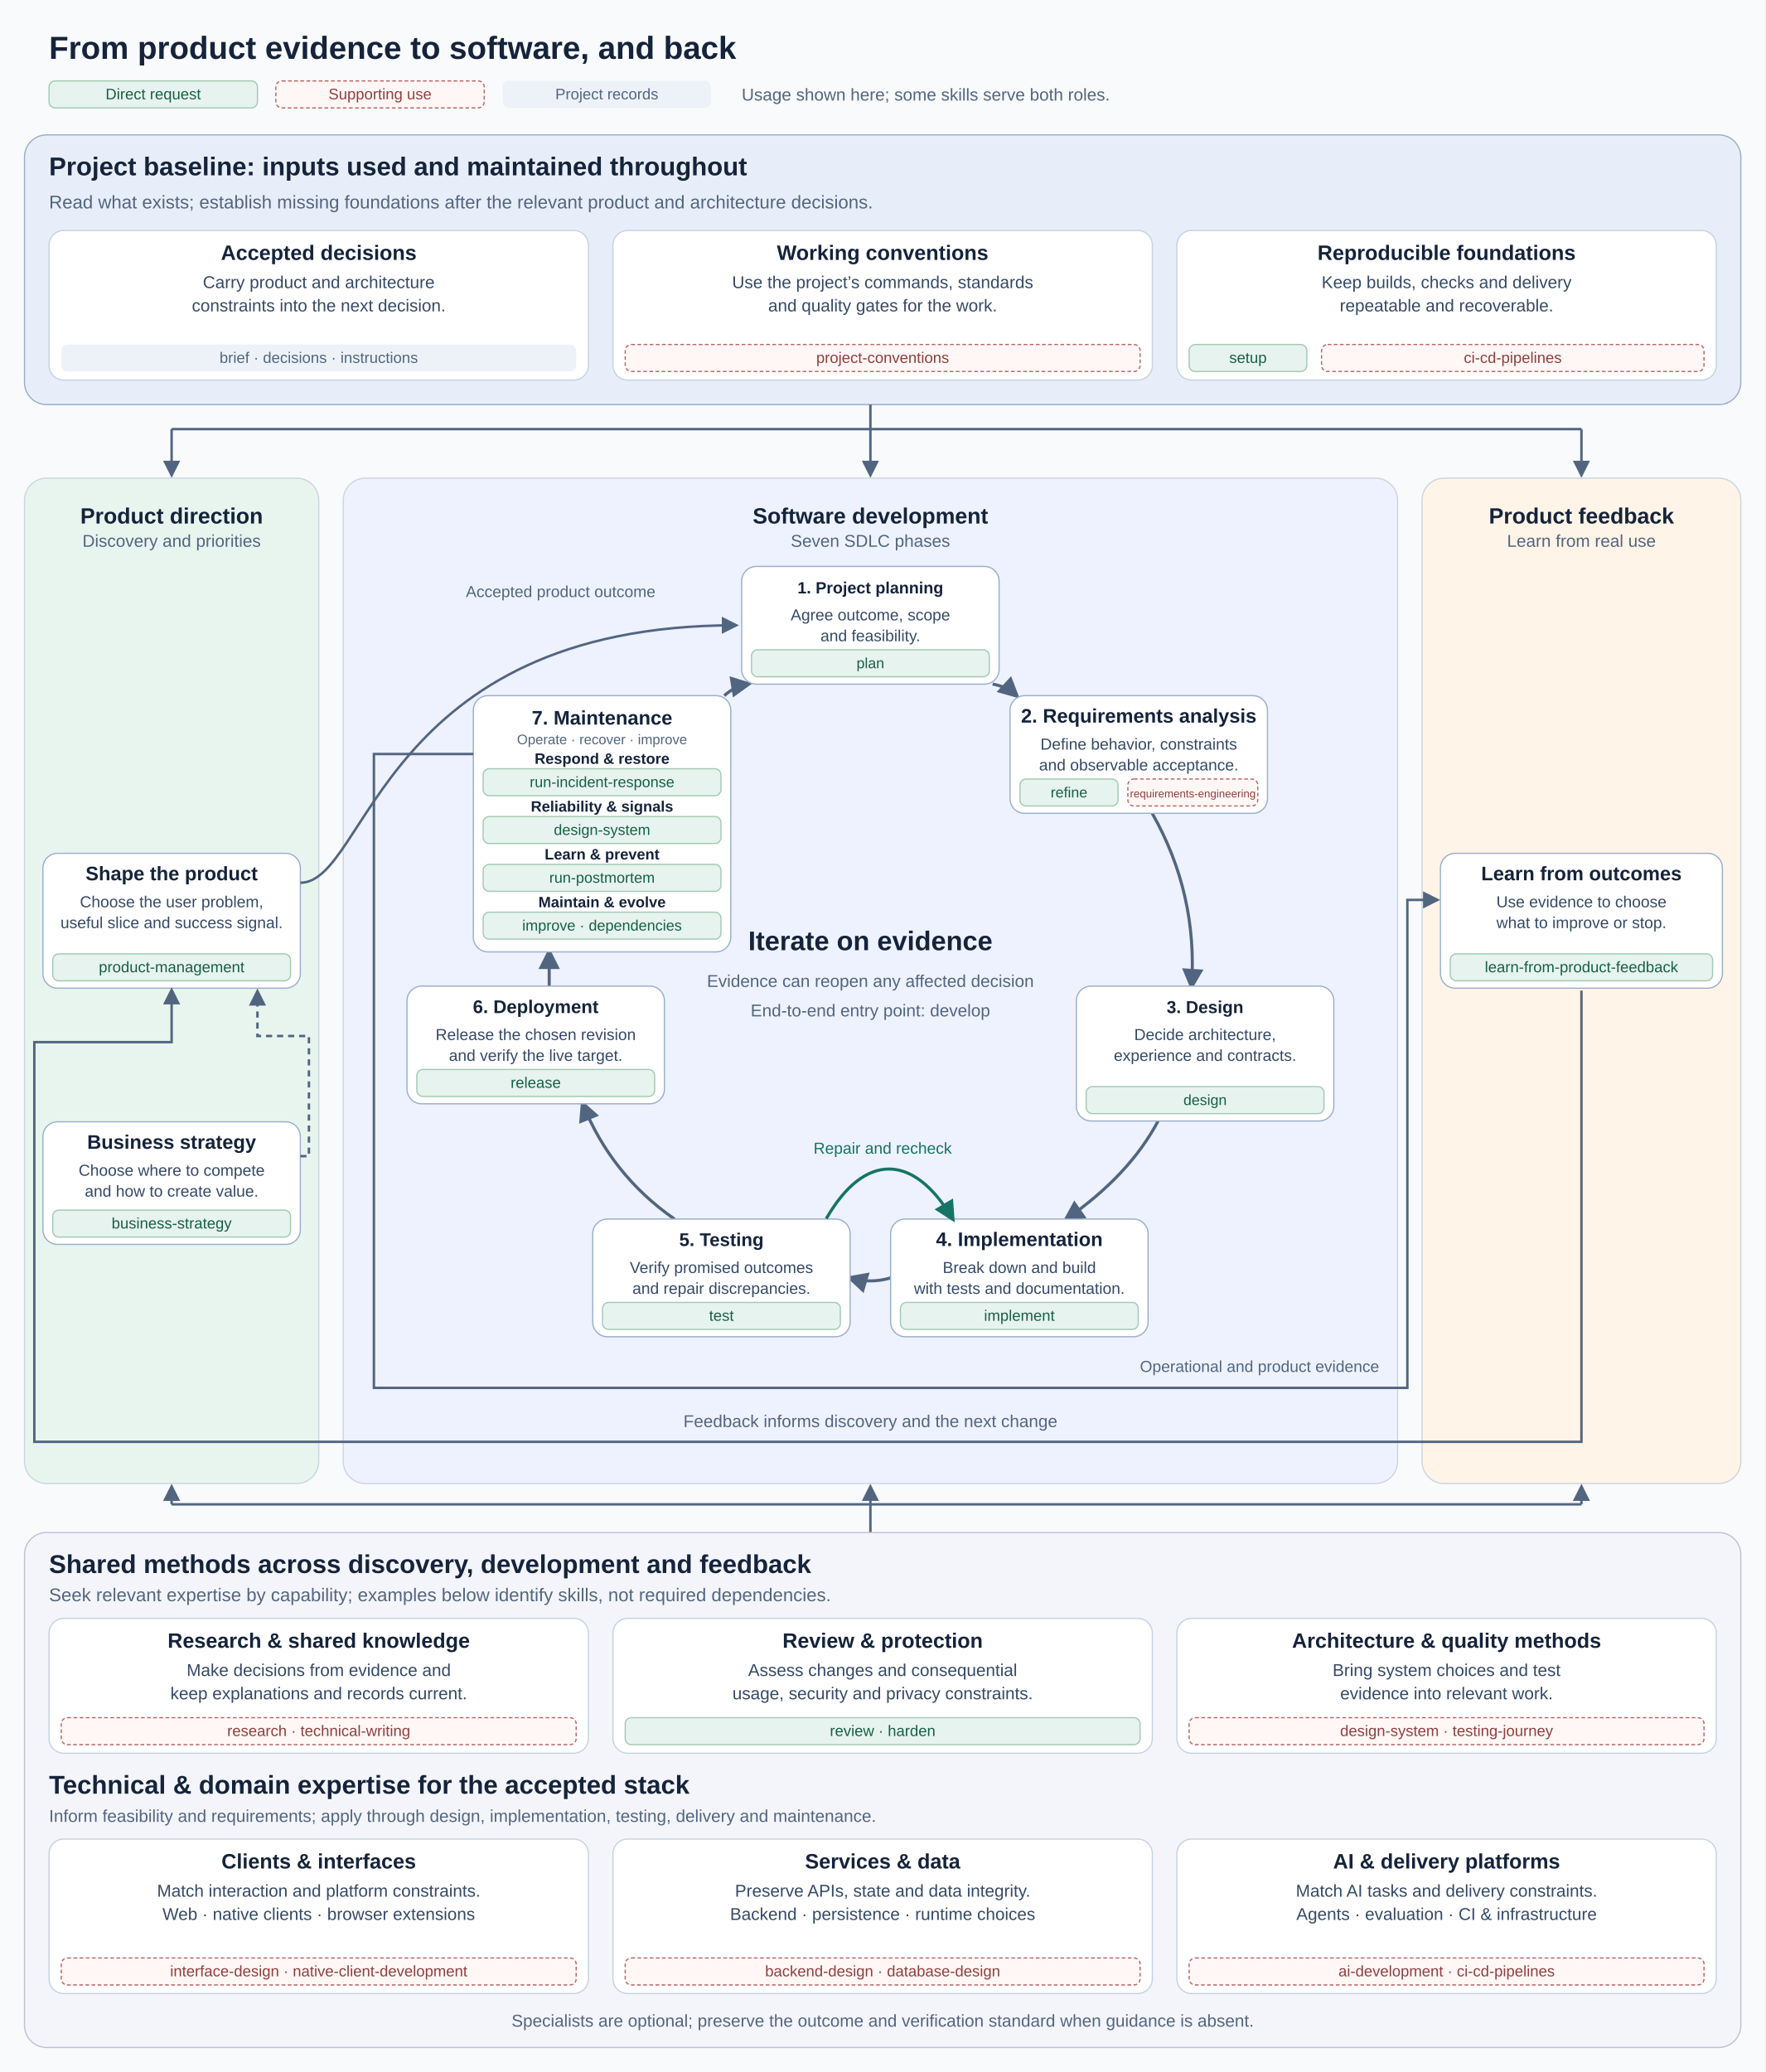
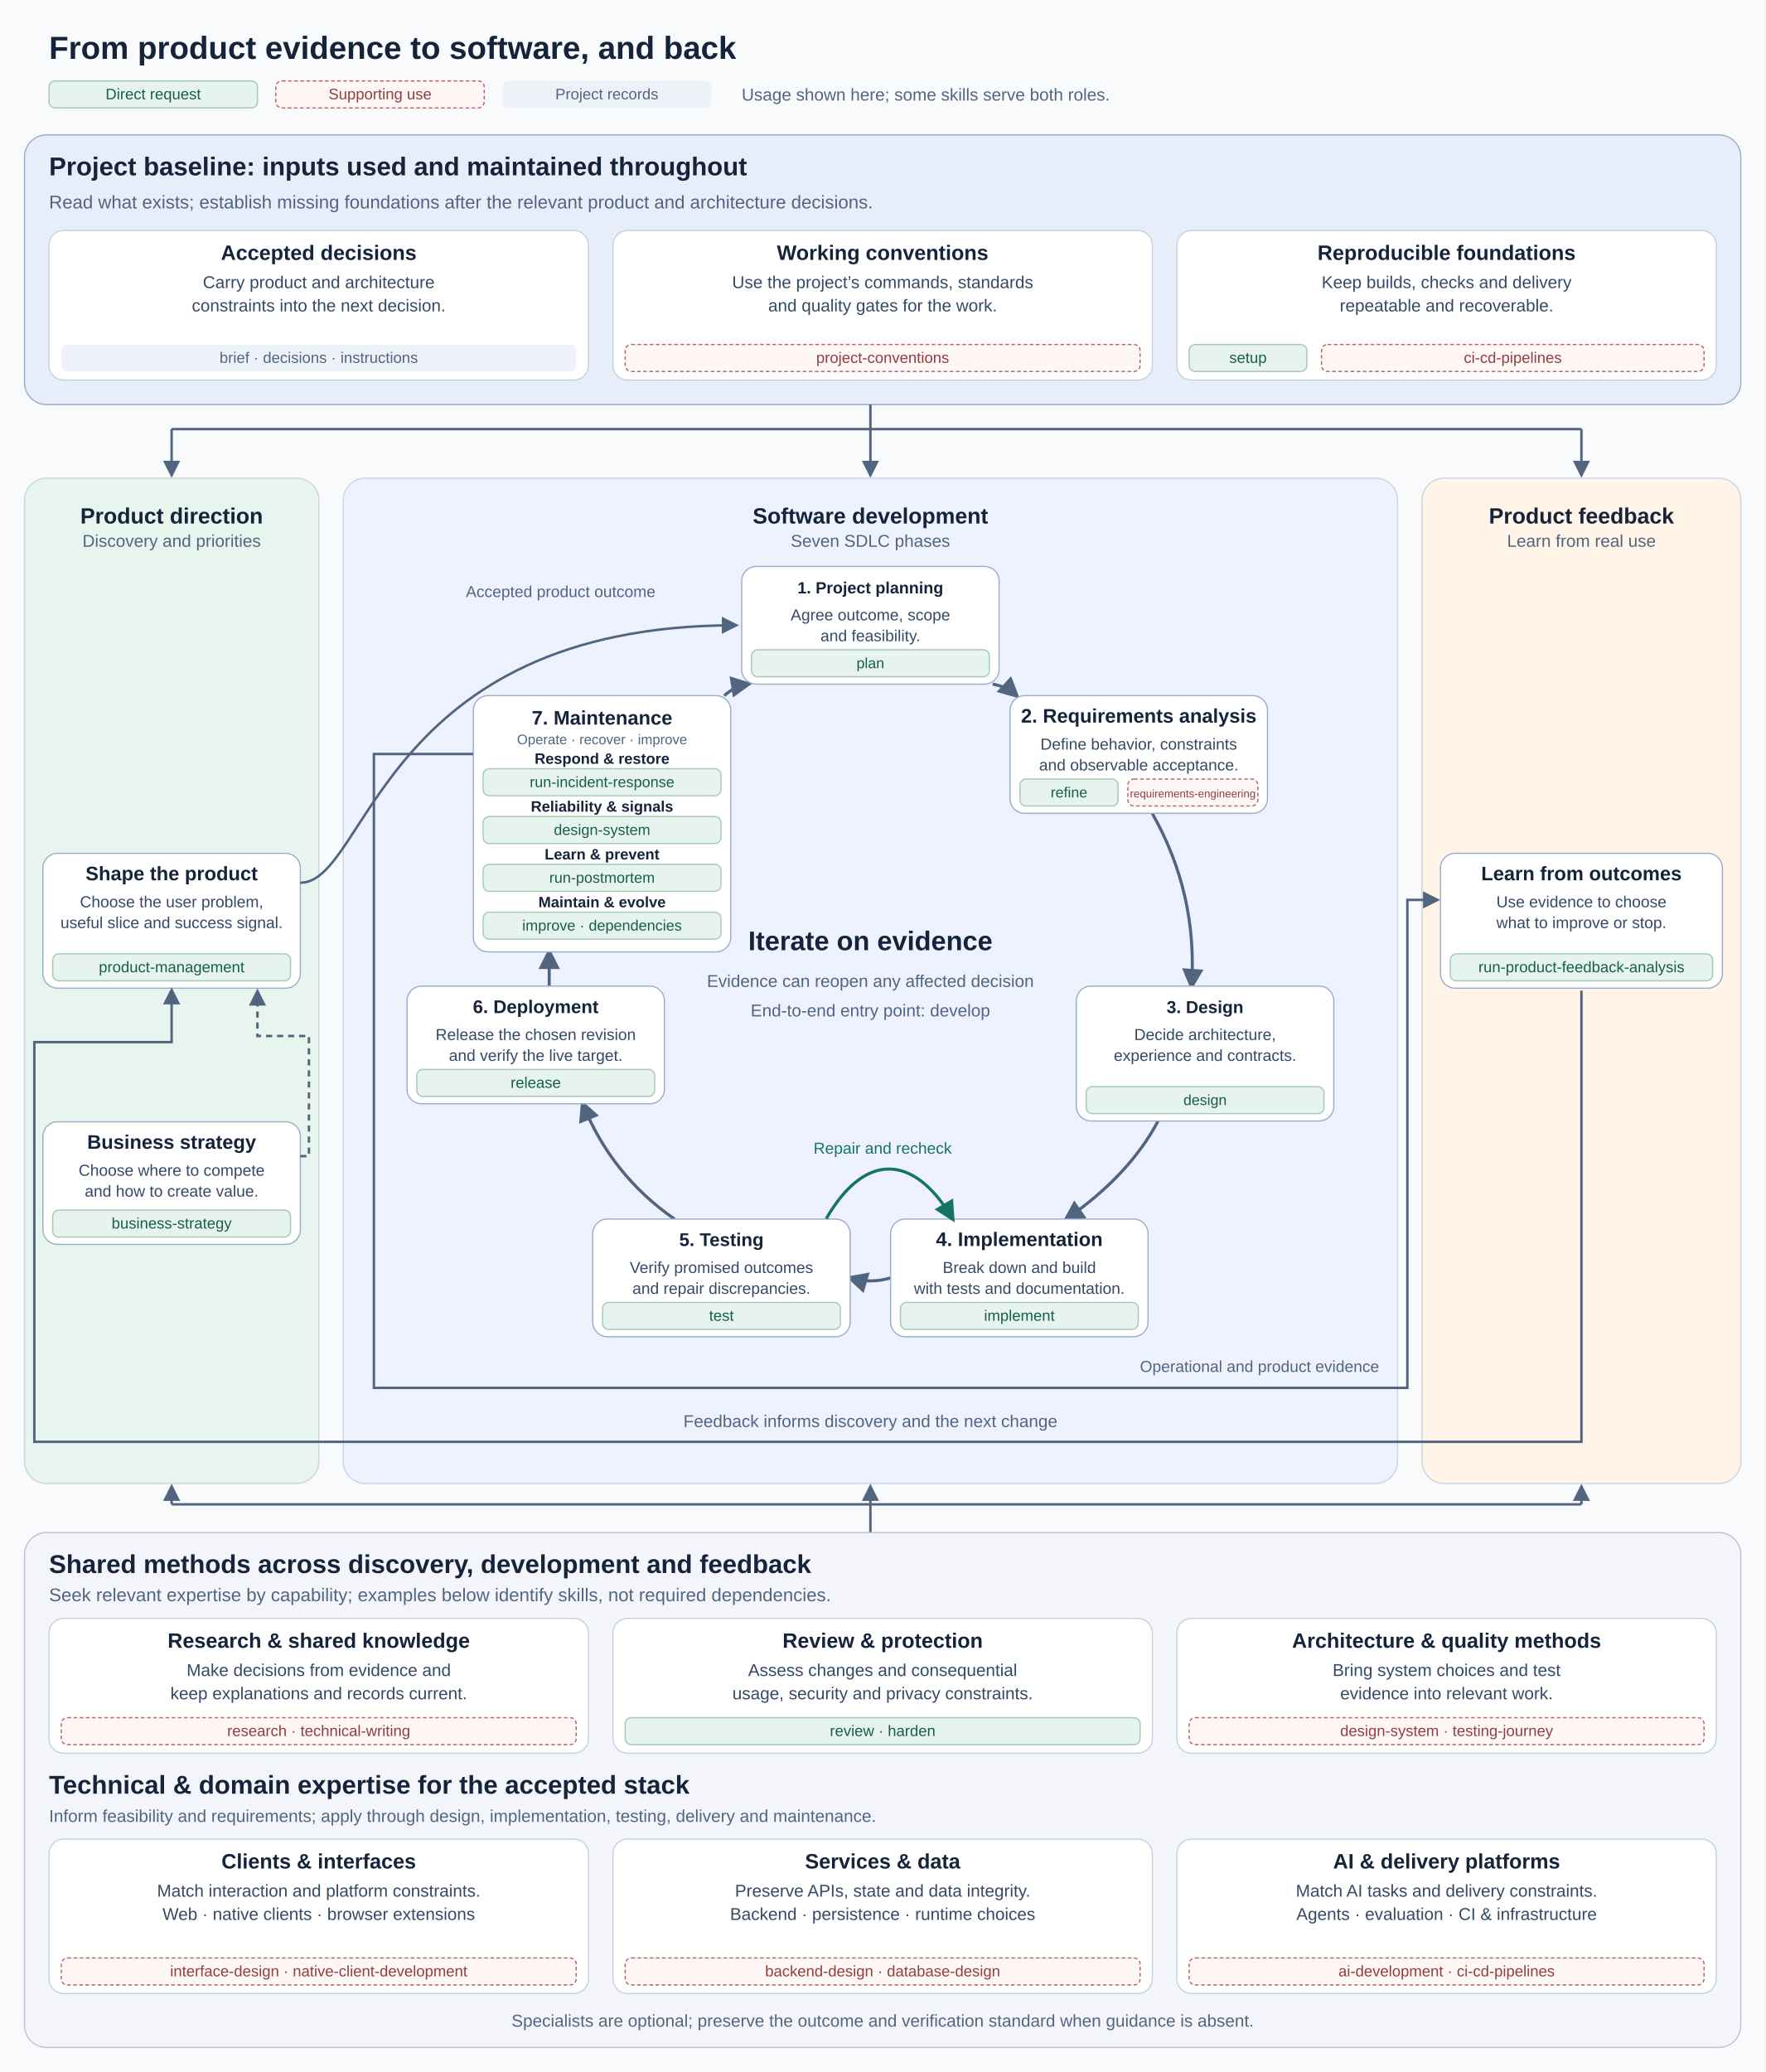
<svg xmlns="http://www.w3.org/2000/svg" width="1440" height="1690" viewBox="0 0 1440 1690" role="img" aria-labelledby="title desc">
  <defs>
    <marker id="arrow" viewBox="0 0 10 10" refX="8" refY="5" markerWidth="7" markerHeight="7" orient="auto-start-reverse">
      <path d="M 0 0 L 10 5 L 0 10 z" fill="#526580" />
    </marker>
    <marker id="repair-arrow" viewBox="0 0 10 10" refX="8" refY="5" markerWidth="7" markerHeight="7" orient="auto">
      <path d="M 0 0 L 10 5 L 0 10 z" fill="#157466" />
    </marker>
  </defs>
  <rect width="1440" height="1690" fill="#f8fafc" />
  <g font-family="Arial, Helvetica, sans-serif">
    <text x="40" y="48" font-size="26" font-weight="700" fill="#15233b">From product evidence to software, and back</text>
    <g data-skill="true" data-use="direct">
      <rect x="40" y="66" width="170" height="22" rx="5" fill="#e7f3ef" stroke="#a4c9b4" />
      <text x="125.0" y="81" text-anchor="middle" font-size="12.5" font-weight="500" fill="#176044">Direct request</text>
    </g>
    <g data-skill="true" data-use="support">
      <rect x="225" y="66" width="170" height="22" rx="5" fill="#fff7f5" stroke="#b96565" stroke-dasharray="3 2" />
      <text x="310.0" y="81" text-anchor="middle" font-size="12.5" font-weight="500" fill="#903e3e">Supporting use</text>
    </g>
    <g data-skill="true" data-use="record">
      <rect x="410" y="66" width="170" height="22" rx="5" fill="#edf2f8" />
      <text x="495.0" y="81" text-anchor="middle" font-size="12.5" font-weight="500" fill="#526580">Project records</text>
    </g>
    <text x="605" y="82" font-size="14" fill="#526580">Usage shown here; some skills serve both roles.</text>
    <g aria-label="Project baseline used and maintained throughout the flow">
      <rect x="20" y="110" width="1400" height="220" rx="18" fill="#e8eef9" stroke="#9aaecb" />
      <text x="40" y="143" text-anchor="start" font-size="21" font-weight="700" fill="#15233b">Project baseline: inputs used and maintained throughout</text>
      <text x="40" y="170" text-anchor="start" font-size="15" font-weight="400" fill="#526580">Read what exists; establish missing foundations after the relevant product and architecture decisions.</text>
      <g data-card="true">
        <rect x="40" y="188" width="440" height="122" rx="12" fill="white" stroke="#c5d2df" />
        <text x="260.0" y="212" text-anchor="middle" font-size="17" font-weight="700" fill="#15233b">Accepted decisions</text>
        <text x="260.0" y="235" text-anchor="middle" font-size="14" font-weight="400" fill="#354966">Carry product and architecture</text>
        <text x="260.0" y="254" text-anchor="middle" font-size="14" font-weight="400" fill="#354966">constraints into the next decision.</text>
        <g data-skill="true" data-use="record">
          <rect x="50.0" y="281.0" width="420.0" height="22" rx="5" fill="#edf2f8" />
          <text x="260.0" y="296.0" text-anchor="middle" font-size="12.5" font-weight="500" fill="#526580">brief · decisions · instructions</text>
        </g>
      </g>
      <g data-card="true">
        <rect x="500" y="188" width="440" height="122" rx="12" fill="white" stroke="#c5d2df" />
        <text x="720.0" y="212" text-anchor="middle" font-size="17" font-weight="700" fill="#15233b">Working conventions</text>
        <text x="720.0" y="235" text-anchor="middle" font-size="14" font-weight="400" fill="#354966">Use the project’s commands, standards</text>
        <text x="720.0" y="254" text-anchor="middle" font-size="14" font-weight="400" fill="#354966">and quality gates for the work.</text>
        <g data-skill="true" data-use="support">
          <rect x="510.0" y="281.0" width="420.0" height="22" rx="5" fill="#fff7f5" stroke="#b96565" stroke-dasharray="3 2" />
          <text x="720.0" y="296.0" text-anchor="middle" font-size="12.5" font-weight="500" fill="#903e3e">project-conventions</text>
        </g>
      </g>
      <g data-card="true">
        <rect x="960" y="188" width="440" height="122" rx="12" fill="white" stroke="#c5d2df" />
        <text x="1180.0" y="212" text-anchor="middle" font-size="17" font-weight="700" fill="#15233b">Reproducible foundations</text>
        <text x="1180.0" y="235" text-anchor="middle" font-size="14" font-weight="400" fill="#354966">Keep builds, checks and delivery</text>
        <text x="1180.0" y="254" text-anchor="middle" font-size="14" font-weight="400" fill="#354966">repeatable and recoverable.</text>
        <g>
          <g data-skill="true" data-use="direct">
            <rect x="970.0" y="281.0" width="96" height="22" rx="5" fill="#e7f3ef" stroke="#a4c9b4" />
            <text x="1018.0" y="296.0" text-anchor="middle" font-size="12.5" font-weight="500" fill="#176044">setup</text>
          </g>
          <g data-skill="true" data-use="support">
            <rect x="1078.0" y="281.0" width="312.0" height="22" rx="5" fill="#fff7f5" stroke="#b96565" stroke-dasharray="3 2" />
            <text x="1234.0" y="296.0" text-anchor="middle" font-size="12.5" font-weight="500" fill="#903e3e">ci-cd-pipelines</text>
          </g>
        </g>
      </g>
    </g>
    <g aria-label="The project baseline informs all three parts of the flow" fill="none" stroke="#526580" stroke-width="2">
      <path d="M 710 330 V 350 M 140 350 H 1290" />
      <path d="M 140 350 V 387" marker-end="url(#arrow)" />
      <path d="M 710 350 V 387" marker-end="url(#arrow)" />
      <path d="M 1290 350 V 387" marker-end="url(#arrow)" />
    </g>
    <g transform="translate(0 280)">
      <rect x="20" y="110" width="240" height="820" rx="18" fill="#e8f5ef" stroke="#cbd5e1" />
      <text x="140.0" y="147" text-anchor="middle" font-size="18" font-weight="700" fill="#15233b">Product direction</text>
      <text x="140.0" y="166" text-anchor="middle" font-size="14" fill="#526580">Discovery and priorities</text>
      <rect x="280" y="110" width="860" height="820" rx="18" fill="#eef2ff" stroke="#cbd5e1" />
      <text x="710.0" y="147" text-anchor="middle" font-size="18" font-weight="700" fill="#15233b">Software development</text>
      <text x="710.0" y="166" text-anchor="middle" font-size="14" fill="#526580">Seven SDLC phases</text>
      <rect x="1160" y="110" width="260" height="820" rx="18" fill="#fff4e7" stroke="#cbd5e1" />
      <text x="1290.0" y="147" text-anchor="middle" font-size="18" font-weight="700" fill="#15233b">Product feedback</text>
      <text x="1290.0" y="166" text-anchor="middle" font-size="14" fill="#526580">Learn from real use</text>
      <path d="M 809.7 278.0 Q 820.9 279.8 829.2 287.4" fill="none" stroke="#526580" stroke-width="2.5" marker-end="url(#arrow)" />
      <path d="M 939.9 383.4 Q 977.1 449.0 972.0 524.3" fill="none" stroke="#526580" stroke-width="2.5" marker-end="url(#arrow)" />
      <path d="M 944.7 634.3 Q 921.3 678.5 869.8 714.3" fill="none" stroke="#526580" stroke-width="2.5" marker-end="url(#arrow)" />
      <path d="M 726.5 762.3 Q 710.0 767.2 693.5 762.3" fill="none" stroke="#526580" stroke-width="2.5" marker-end="url(#arrow)" />
      <path d="M 550.2 714.3 Q 498.7 678.5 475.3 620.3" fill="none" stroke="#526580" stroke-width="2.5" marker-end="url(#arrow)" />
      <path d="M 448.0 524.3 Q 448.0 510.0 448.0 496.4" fill="none" stroke="#526580" stroke-width="2.5" marker-end="url(#arrow)" />
      <path d="M 590.8 287.4 Q 599.1 279.8 610.3 278.0" fill="none" stroke="#526580" stroke-width="2.5" marker-end="url(#arrow)" />
      <text x="710" y="495" text-anchor="middle" font-size="22" font-weight="700" fill="#15233b">Iterate on evidence</text>
      <text x="710" y="525" text-anchor="middle" font-size="14" fill="#526580">Evidence can reopen any affected decision</text>
      <text x="710" y="549" text-anchor="middle" font-size="14" fill="#526580">End-to-end entry point: develop</text>
      <g data-card="true">
        <rect x="605" y="182" width="210" height="96" rx="12" fill="white" stroke="#9aaecb" />
        <text x="710.0" y="204" text-anchor="middle" font-size="13.3" font-weight="700" fill="#15233b">1. Project planning</text>
        <text x="710.0" y="226" text-anchor="middle" font-size="13" font-weight="400" fill="#354966">Agree outcome, scope</text>
        <text x="710.0" y="243" text-anchor="middle" font-size="13" font-weight="400" fill="#354966">and feasibility.</text>
        <g data-skill="true" data-use="direct">
          <rect x="613" y="250" width="194" height="22" rx="5" fill="#e7f3ef" stroke="#a4c9b4" />
          <text x="710.0" y="265.0" text-anchor="middle" font-size="12" font-weight="500" fill="#176044">plan</text>
        </g>
      </g>
      <g data-card="true">
        <rect x="823.9" y="287.4" width="210" height="96" rx="12" fill="white" stroke="#9aaecb" />
        <text x="928.9" y="309.4" text-anchor="middle" font-size="16" font-weight="700" fill="#15233b">2. Requirements analysis</text>
        <text x="928.9" y="331.4" text-anchor="middle" font-size="13" font-weight="400" fill="#354966">Define behavior, constraints</text>
        <text x="928.9" y="348.4" text-anchor="middle" font-size="13" font-weight="400" fill="#354966">and observable acceptance.</text>
        <g data-skill="true" data-use="direct">
          <rect x="832" y="355.4" width="80" height="22" rx="5" fill="#e7f3ef" stroke="#a4c9b4" />
          <text x="872.0" y="370.4" text-anchor="middle" font-size="12" font-weight="500" fill="#176044">refine</text>
        </g>
        <g data-skill="true" data-use="support">
          <rect x="920" y="355.4" width="106" height="22" rx="5" fill="#fff7f5" stroke="#b96565" stroke-dasharray="3 2" />
          <text x="973.0" y="370.4" text-anchor="middle" font-size="9" font-weight="500" fill="#903e3e" textLength="94" lengthAdjust="spacingAndGlyphs">requirements-engineering</text>
        </g>
      </g>
      <g data-card="true">
        <rect x="878" y="524.3" width="210" height="110" rx="12" fill="white" stroke="#9aaecb" />
        <text x="983.0" y="546.3" text-anchor="middle" font-size="14.1" font-weight="700" fill="#15233b">3. Design</text>
        <text x="983.0" y="568.3" text-anchor="middle" font-size="13" font-weight="400" fill="#354966">Decide architecture,</text>
        <text x="983.0" y="585.3" text-anchor="middle" font-size="13" font-weight="400" fill="#354966">experience and contracts.</text>
        <g data-skill="true" data-use="direct">
          <rect x="886" y="606.3" width="194" height="22" rx="5" fill="#e7f3ef" stroke="#a4c9b4" />
          <text x="983.0" y="621.3" text-anchor="middle" font-size="12" font-weight="500" fill="#176044">design</text>
        </g>
      </g>
      <g data-card="true">
        <rect x="726.5" y="714.3" width="210" height="96" rx="12" fill="white" stroke="#9aaecb" />
        <text x="831.5" y="736.3" text-anchor="middle" font-size="16" font-weight="700" fill="#15233b">4. Implementation</text>
        <text x="831.5" y="758.3" text-anchor="middle" font-size="13" font-weight="400" fill="#354966">Break down and build</text>
        <text x="831.5" y="775.3" text-anchor="middle" font-size="13" font-weight="400" fill="#354966">with tests and documentation.</text>
        <g data-skill="true" data-use="direct">
          <rect x="734.5" y="782.3" width="194.0" height="22" rx="5" fill="#e7f3ef" stroke="#a4c9b4" />
          <text x="831.5" y="797.3" text-anchor="middle" font-size="12.5" font-weight="500" fill="#176044">implement</text>
        </g>
      </g>
      <g data-card="true">
        <rect x="483.5" y="714.3" width="210" height="96" rx="12" fill="white" stroke="#9aaecb" />
        <text x="588.5" y="736.3" text-anchor="middle" font-size="15" font-weight="700" fill="#15233b">5. Testing</text>
        <text x="588.5" y="758.3" text-anchor="middle" font-size="13" font-weight="400" fill="#354966">Verify promised outcomes</text>
        <text x="588.5" y="775.3" text-anchor="middle" font-size="13" font-weight="400" fill="#354966">and repair discrepancies.</text>
        <g data-skill="true" data-use="direct">
          <rect x="491.5" y="782.3" width="194.0" height="22" rx="5" fill="#e7f3ef" stroke="#a4c9b4" />
          <text x="588.5" y="797.3" text-anchor="middle" font-size="12.5" font-weight="500" fill="#176044">test</text>
        </g>
      </g>
      <g data-card="true">
        <rect x="332" y="524.3" width="210" height="96" rx="12" fill="white" stroke="#9aaecb" />
        <text x="437.0" y="546.3" text-anchor="middle" font-size="15" font-weight="700" fill="#15233b">6. Deployment</text>
        <text x="437.0" y="568.3" text-anchor="middle" font-size="13" font-weight="400" fill="#354966">Release the chosen revision</text>
        <text x="437.0" y="585.3" text-anchor="middle" font-size="13" font-weight="400" fill="#354966">and verify the live target.</text>
        <g data-skill="true" data-use="direct">
          <rect x="340.0" y="592.3" width="194.0" height="22" rx="5" fill="#e7f3ef" stroke="#a4c9b4" />
          <text x="437.0" y="607.3" text-anchor="middle" font-size="12.5" font-weight="500" fill="#176044">release</text>
        </g>
      </g>
      <g data-card="true" aria-label="7. Maintenance: Respond and restore, reliability and signals, learn and prevent, maintain and evolve">
        <rect x="386.1" y="287.4" width="210" height="209" rx="12" fill="white" stroke="#9aaecb" />
        <text x="491.1" y="311" text-anchor="middle" font-size="16" font-weight="700" fill="#15233b">7. Maintenance</text>
        <text x="491.1" y="327" text-anchor="middle" font-size="11.3" fill="#526580">Operate · recover · improve</text>
        <g aria-label="Respond &amp; restore: run-incident-response">
          <text x="491.1" y="343" text-anchor="middle" font-size="12.3" font-weight="600" fill="#15233b">Respond &amp; restore</text>
          <g data-skill="true" data-use="direct">
            <rect x="394.1" y="347" width="194" height="22" rx="5" fill="#e7f3ef" stroke="#a4c9b4" />
            <text x="491.1" y="362" text-anchor="middle" font-size="12.2" font-weight="500" fill="#176044">run-incident-response</text>
          </g>
        </g>
        <g aria-label="Reliability &amp; signals: design-system">
          <text x="491.1" y="382" text-anchor="middle" font-size="12.3" font-weight="600" fill="#15233b">Reliability &amp; signals</text>
          <g data-skill="true" data-use="direct">
            <rect x="394.1" y="386" width="194" height="22" rx="5" fill="#e7f3ef" stroke="#a4c9b4" />
            <text x="491.1" y="401" text-anchor="middle" font-size="12.2" font-weight="500" fill="#176044">design-system</text>
          </g>
        </g>
        <g aria-label="Learn &amp; prevent: run-postmortem">
          <text x="491.1" y="421" text-anchor="middle" font-size="12.3" font-weight="600" fill="#15233b">Learn &amp; prevent</text>
          <g data-skill="true" data-use="direct">
            <rect x="394.1" y="425" width="194" height="22" rx="5" fill="#e7f3ef" stroke="#a4c9b4" />
            <text x="491.1" y="440" text-anchor="middle" font-size="12.2" font-weight="500" fill="#176044">run-postmortem</text>
          </g>
        </g>
        <g aria-label="Maintain &amp; evolve: improve · dependencies">
          <text x="491.1" y="460" text-anchor="middle" font-size="12.3" font-weight="600" fill="#15233b">Maintain &amp; evolve</text>
          <g data-skill="true" data-use="direct">
            <rect x="394.1" y="464" width="194" height="22" rx="5" fill="#e7f3ef" stroke="#a4c9b4" />
            <text x="491.1" y="479" text-anchor="middle" font-size="12.2" font-weight="500" fill="#176044">improve · dependencies</text>
          </g>
        </g>
      </g>
      <path d="M 674 714 C 705 660 745 660 777 714" fill="none" stroke="#157466" stroke-width="2.5" marker-end="url(#repair-arrow)" />
      <text x="720" y="661" text-anchor="middle" font-size="13" fill="#157466">Repair and recheck</text>
      <g data-card="true">
        <rect x="35" y="416" width="210" height="110" rx="12" fill="white" stroke="#9aaecb" />
        <text x="140.0" y="438" text-anchor="middle" font-size="16" font-weight="700" fill="#15233b">Shape the product</text>
        <text x="140.0" y="460" text-anchor="middle" font-size="13" font-weight="400" fill="#354966">Choose the user problem,</text>
        <text x="140.0" y="477" text-anchor="middle" font-size="13" font-weight="400" fill="#354966">useful slice and success signal.</text>
        <g data-skill="true" data-use="direct">
          <rect x="43.0" y="498.0" width="194.0" height="22" rx="5" fill="#e7f3ef" stroke="#a4c9b4" />
          <text x="140.0" y="513.0" text-anchor="middle" font-size="12.5" font-weight="500" fill="#176044">product-management</text>
        </g>
      </g>
      <g data-card="true">
        <rect x="35" y="635" width="210" height="100" rx="12" fill="white" stroke="#9aaecb" />
        <text x="140.0" y="657" text-anchor="middle" font-size="16" font-weight="700" fill="#15233b">Business strategy</text>
        <text x="140.0" y="679" text-anchor="middle" font-size="13" font-weight="400" fill="#354966">Choose where to compete</text>
        <text x="140.0" y="696" text-anchor="middle" font-size="13" font-weight="400" fill="#354966">and how to create value.</text>
        <g data-skill="true" data-use="direct">
          <rect x="43.0" y="707.0" width="194.0" height="22" rx="5" fill="#e7f3ef" stroke="#a4c9b4" />
          <text x="140.0" y="722.0" text-anchor="middle" font-size="12.5" font-weight="500" fill="#176044">business-strategy</text>
        </g>
      </g>
      <path d="M 245 663 H 252 V 565 H 210 V 529" fill="none" stroke="#526580" stroke-width="2" stroke-dasharray="5 4" marker-end="url(#arrow)" />
      <g data-card="true">
        <rect x="1175" y="416" width="230" height="110" rx="12" fill="white" stroke="#9aaecb" />
        <text x="1290.0" y="438" text-anchor="middle" font-size="16" font-weight="700" fill="#15233b">Learn from outcomes</text>
        <text x="1290.0" y="460" text-anchor="middle" font-size="13" font-weight="400" fill="#354966">Use evidence to choose</text>
        <text x="1290.0" y="477" text-anchor="middle" font-size="13" font-weight="400" fill="#354966">what to improve or stop.</text>
        <g data-skill="true" data-use="direct">
          <rect x="1183.0" y="498.0" width="214.0" height="22" rx="5" fill="#e7f3ef" stroke="#a4c9b4" />
-           <text x="1290.0" y="513.0" text-anchor="middle" font-size="12.5" font-weight="500" fill="#176044">learn-from-product-feedback</text>
+           <text x="1290.0" y="513.0" text-anchor="middle" font-size="12.5" font-weight="500" fill="#176044">run-product-feedback-analysis</text>
        </g>
      </g>
      <path d="M 245 440 C 300 440 310 230 600 230" fill="none" stroke="#526580" stroke-width="2" marker-end="url(#arrow)" />
      <text x="380" y="207" font-size="13" fill="#526580">Accepted product outcome</text>
      <path d="M 386 335 H 305 V 852 H 1148 V 454 H 1172" fill="none" stroke="#526580" stroke-width="2" marker-end="url(#arrow)" />
      <text x="1125" y="839" text-anchor="end" font-size="13" fill="#526580">Operational and product evidence</text>
      <path d="M 1290 528 V 896 H 28 V 570 H 140 V 528" fill="none" stroke="#526580" stroke-width="2" marker-end="url(#arrow)" />
      <text x="710" y="884" text-anchor="middle" font-size="14" fill="#526580">Feedback informs discovery and the next change</text>
    </g>
    <g aria-label="Supporting expertise feeds relevant work throughout the flow" fill="none" stroke="#526580" stroke-width="2">
      <path d="M 140 1227 H 1290 M 710 1250 V 1227" />
      <path d="M 140 1227 V 1213" marker-end="url(#arrow)" />
      <path d="M 710 1227 V 1213" marker-end="url(#arrow)" />
      <path d="M 1290 1227 V 1213" marker-end="url(#arrow)" />
    </g>
    <g aria-label="Reusable methods and matching technical expertise">
      <rect x="20" y="1250" width="1400" height="420" rx="18" fill="#f4f5fa" stroke="#c4bddb" />
      <text x="40" y="1283" text-anchor="start" font-size="21" font-weight="700" fill="#15233b">Shared methods across discovery, development and feedback</text>
      <text x="40" y="1306" text-anchor="start" font-size="15" font-weight="400" fill="#526580">Seek relevant expertise by capability; examples below identify skills, not required dependencies.</text>
      <g data-card="true">
        <rect x="40" y="1320" width="440" height="110" rx="12" fill="white" stroke="#c5d2df" />
        <text x="260.0" y="1344" text-anchor="middle" font-size="17" font-weight="700" fill="#15233b">Research &amp; shared knowledge</text>
        <text x="260.0" y="1367" text-anchor="middle" font-size="14" font-weight="400" fill="#354966">Make decisions from evidence and</text>
        <text x="260.0" y="1386" text-anchor="middle" font-size="14" font-weight="400" fill="#354966">keep explanations and records current.</text>
        <g data-skill="true" data-use="support">
          <rect x="50.0" y="1401.0" width="420.0" height="22" rx="5" fill="#fff7f5" stroke="#b96565" stroke-dasharray="3 2" />
          <text x="260.0" y="1416.0" text-anchor="middle" font-size="12.5" font-weight="500" fill="#903e3e">research · technical-writing</text>
        </g>
      </g>
      <g data-card="true">
        <rect x="500" y="1320" width="440" height="110" rx="12" fill="white" stroke="#c5d2df" />
        <text x="720.0" y="1344" text-anchor="middle" font-size="17" font-weight="700" fill="#15233b">Review &amp; protection</text>
        <text x="720.0" y="1367" text-anchor="middle" font-size="14" font-weight="400" fill="#354966">Assess changes and consequential</text>
        <text x="720.0" y="1386" text-anchor="middle" font-size="14" font-weight="400" fill="#354966">usage, security and privacy constraints.</text>
        <g data-skill="true" data-use="direct">
          <rect x="510.0" y="1401.0" width="420.0" height="22" rx="5" fill="#e7f3ef" stroke="#a4c9b4" />
          <text x="720.0" y="1416.0" text-anchor="middle" font-size="12.5" font-weight="500" fill="#176044">review · harden</text>
        </g>
      </g>
      <g data-card="true">
        <rect x="960" y="1320" width="440" height="110" rx="12" fill="white" stroke="#c5d2df" />
        <text x="1180.0" y="1344" text-anchor="middle" font-size="17" font-weight="700" fill="#15233b">Architecture &amp; quality methods</text>
        <text x="1180.0" y="1367" text-anchor="middle" font-size="14" font-weight="400" fill="#354966">Bring system choices and test</text>
        <text x="1180.0" y="1386" text-anchor="middle" font-size="14" font-weight="400" fill="#354966">evidence into relevant work.</text>
        <g data-skill="true" data-use="support">
          <rect x="970.0" y="1401.0" width="420.0" height="22" rx="5" fill="#fff7f5" stroke="#b96565" stroke-dasharray="3 2" />
          <text x="1180.0" y="1416.0" text-anchor="middle" font-size="12.5" font-weight="500" fill="#903e3e">design-system · testing-journey</text>
        </g>
      </g>
      <text x="40" y="1463" text-anchor="start" font-size="21" font-weight="700" fill="#15233b">Technical &amp; domain expertise for the accepted stack</text>
      <text x="40" y="1486" text-anchor="start" font-size="14" font-weight="400" fill="#526580">Inform feasibility and requirements; apply through design, implementation, testing, delivery and maintenance.</text>
      <g data-card="true">
        <rect x="40" y="1500" width="440" height="126" rx="12" fill="white" stroke="#c5d2df" />
        <text x="260.0" y="1524" text-anchor="middle" font-size="17" font-weight="700" fill="#15233b">Clients &amp; interfaces</text>
        <text x="260.0" y="1547" text-anchor="middle" font-size="14" font-weight="400" fill="#354966">Match interaction and platform constraints.</text>
        <text x="260.0" y="1566" text-anchor="middle" font-size="14" font-weight="400" fill="#354966">Web · native clients · browser extensions</text>
        <g data-skill="true" data-use="support">
          <rect x="50.0" y="1597.0" width="420.0" height="22" rx="5" fill="#fff7f5" stroke="#b96565" stroke-dasharray="3 2" />
          <text x="260.0" y="1612.0" text-anchor="middle" font-size="12.5" font-weight="500" fill="#903e3e">interface-design · native-client-development</text>
        </g>
      </g>
      <g data-card="true">
        <rect x="500" y="1500" width="440" height="126" rx="12" fill="white" stroke="#c5d2df" />
        <text x="720.0" y="1524" text-anchor="middle" font-size="17" font-weight="700" fill="#15233b">Services &amp; data</text>
        <text x="720.0" y="1547" text-anchor="middle" font-size="14" font-weight="400" fill="#354966">Preserve APIs, state and data integrity.</text>
        <text x="720.0" y="1566" text-anchor="middle" font-size="14" font-weight="400" fill="#354966">Backend · persistence · runtime choices</text>
        <g data-skill="true" data-use="support">
          <rect x="510.0" y="1597.0" width="420.0" height="22" rx="5" fill="#fff7f5" stroke="#b96565" stroke-dasharray="3 2" />
          <text x="720.0" y="1612.0" text-anchor="middle" font-size="12.5" font-weight="500" fill="#903e3e">backend-design · database-design</text>
        </g>
      </g>
      <g data-card="true">
        <rect x="960" y="1500" width="440" height="126" rx="12" fill="white" stroke="#c5d2df" />
        <text x="1180.0" y="1524" text-anchor="middle" font-size="17" font-weight="700" fill="#15233b">AI &amp; delivery platforms</text>
        <text x="1180.0" y="1547" text-anchor="middle" font-size="14" font-weight="400" fill="#354966">Match AI tasks and delivery constraints.</text>
        <text x="1180.0" y="1566" text-anchor="middle" font-size="14" font-weight="400" fill="#354966">Agents · evaluation · CI &amp; infrastructure</text>
        <g data-skill="true" data-use="support">
          <rect x="970.0" y="1597.0" width="420.0" height="22" rx="5" fill="#fff7f5" stroke="#b96565" stroke-dasharray="3 2" />
          <text x="1180.0" y="1612.0" text-anchor="middle" font-size="12.5" font-weight="500" fill="#903e3e">ai-development · ci-cd-pipelines</text>
        </g>
      </g>
      <text x="720" y="1653" text-anchor="middle" font-size="14" font-weight="400" fill="#526580">Specialists are optional; preserve the outcome and verification standard when guidance is absent.</text>
    </g>
  </g>
</svg>
